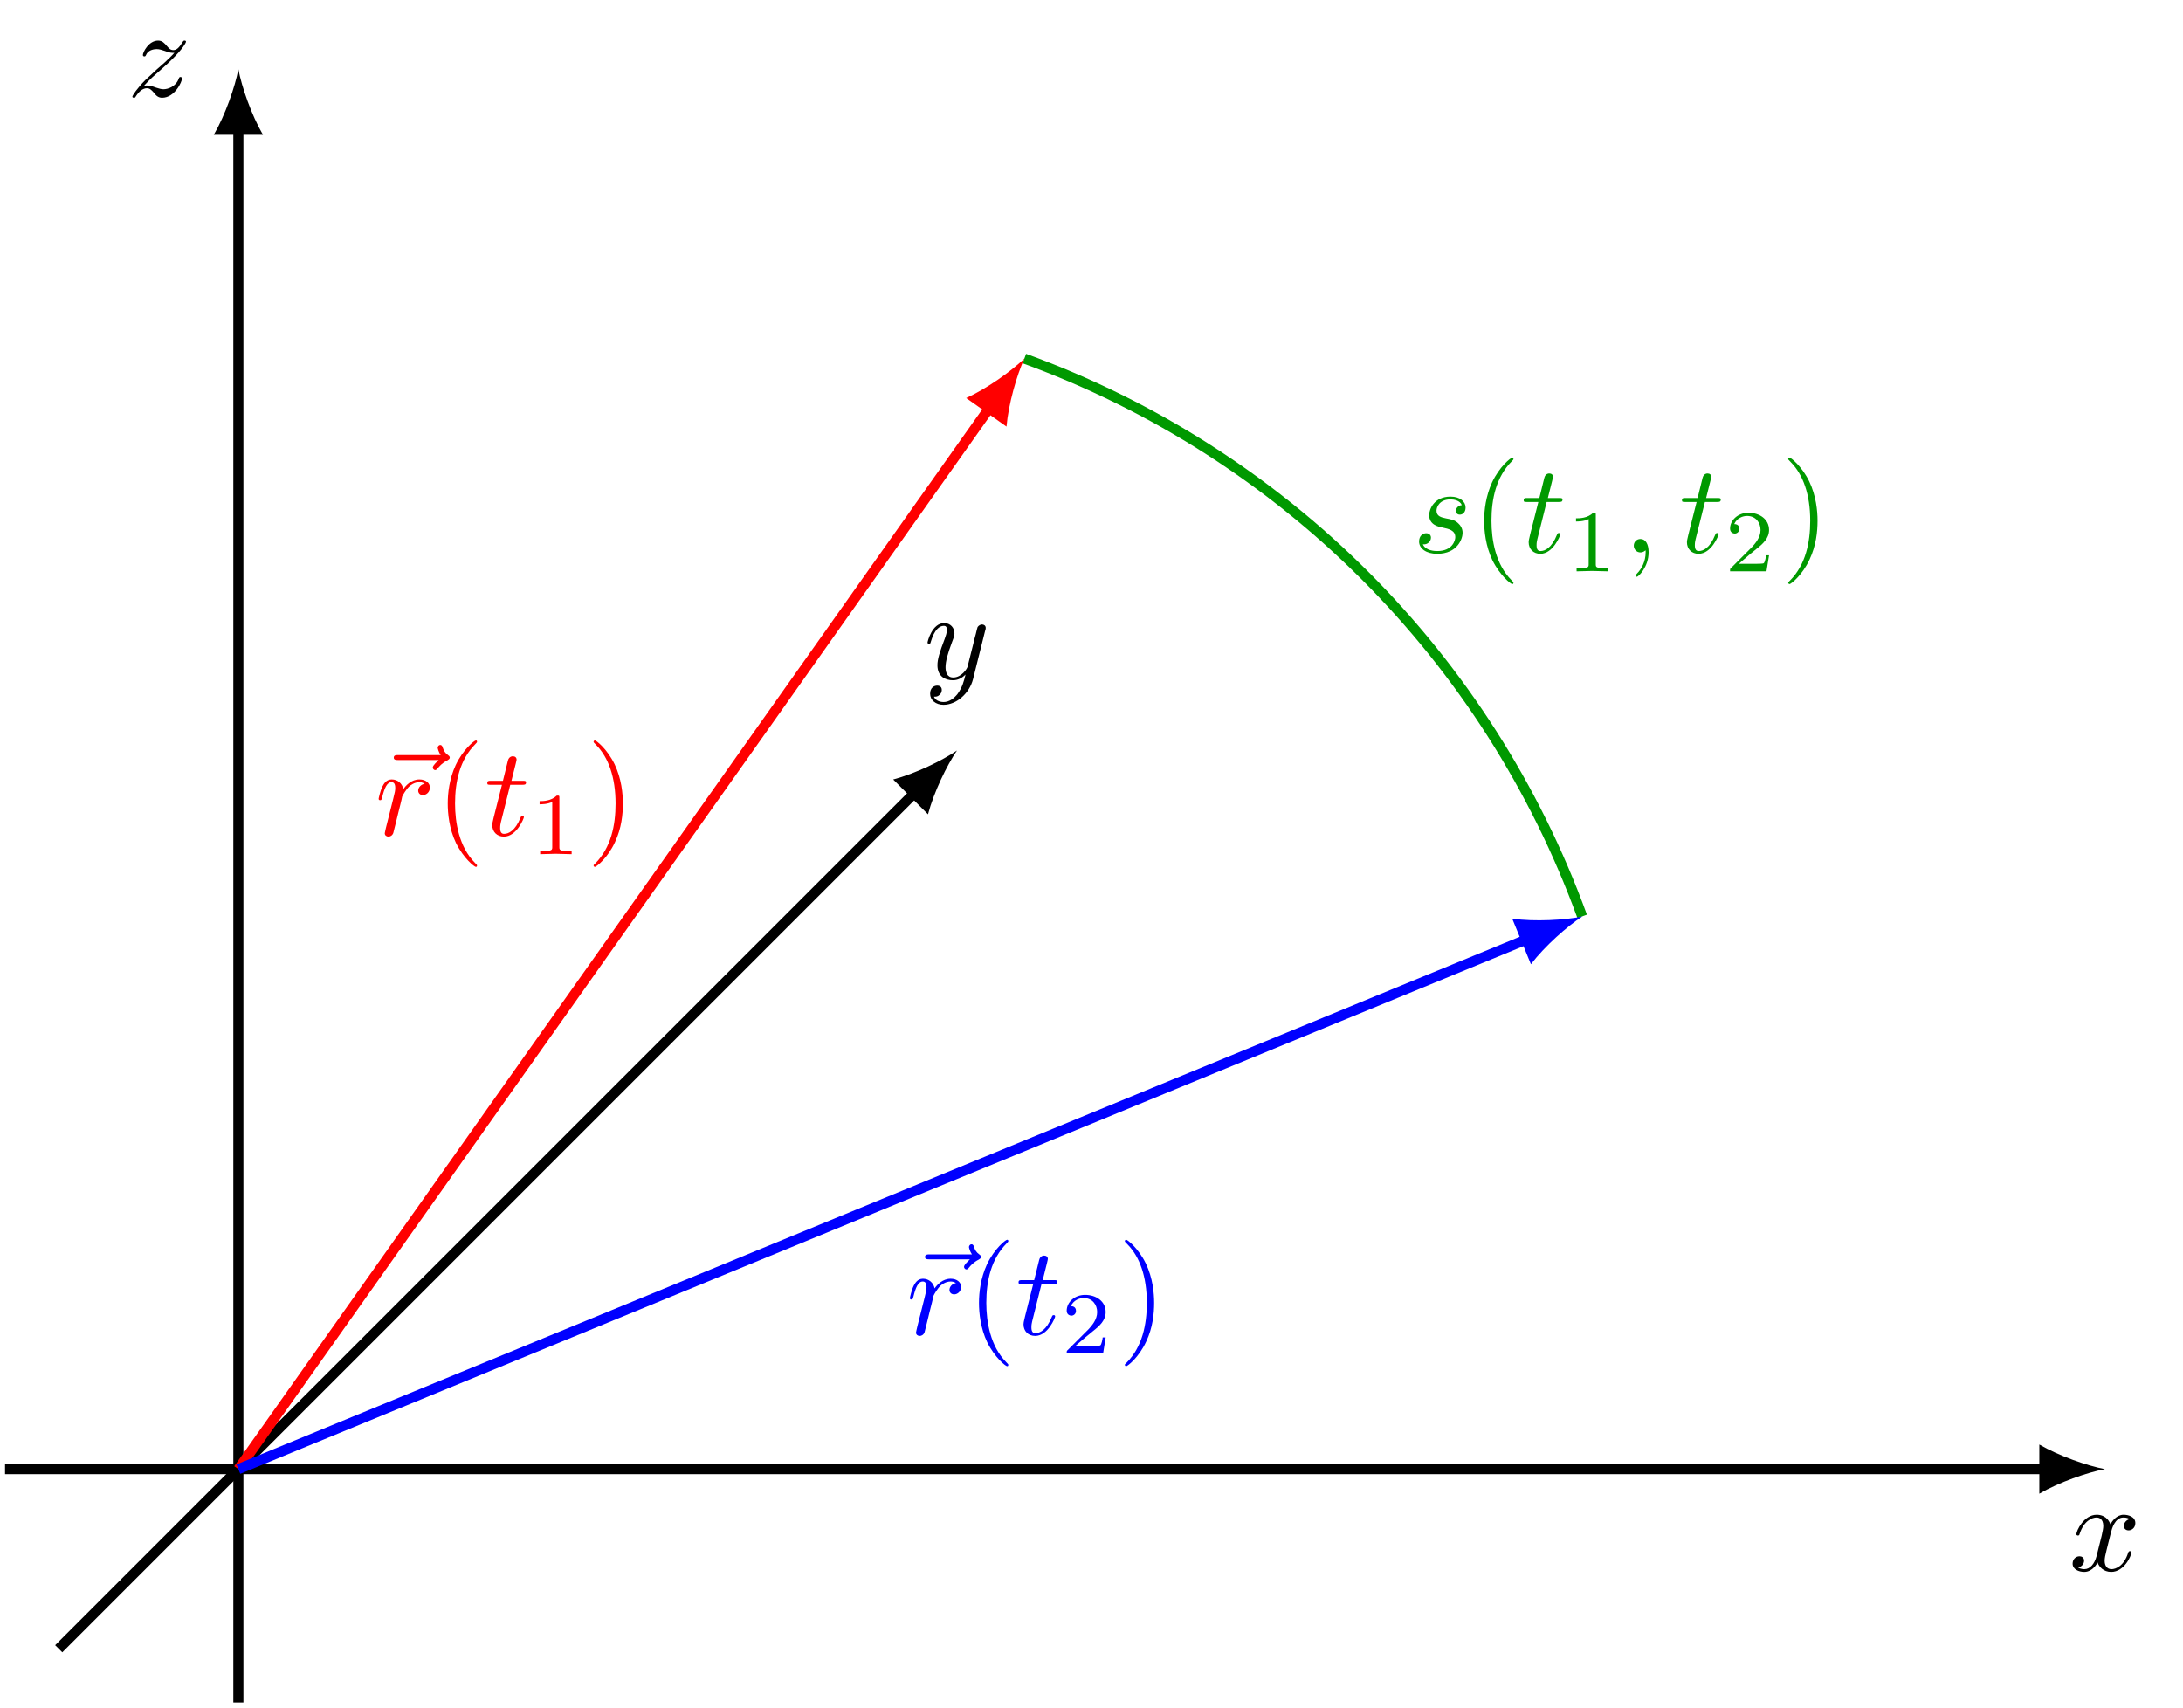
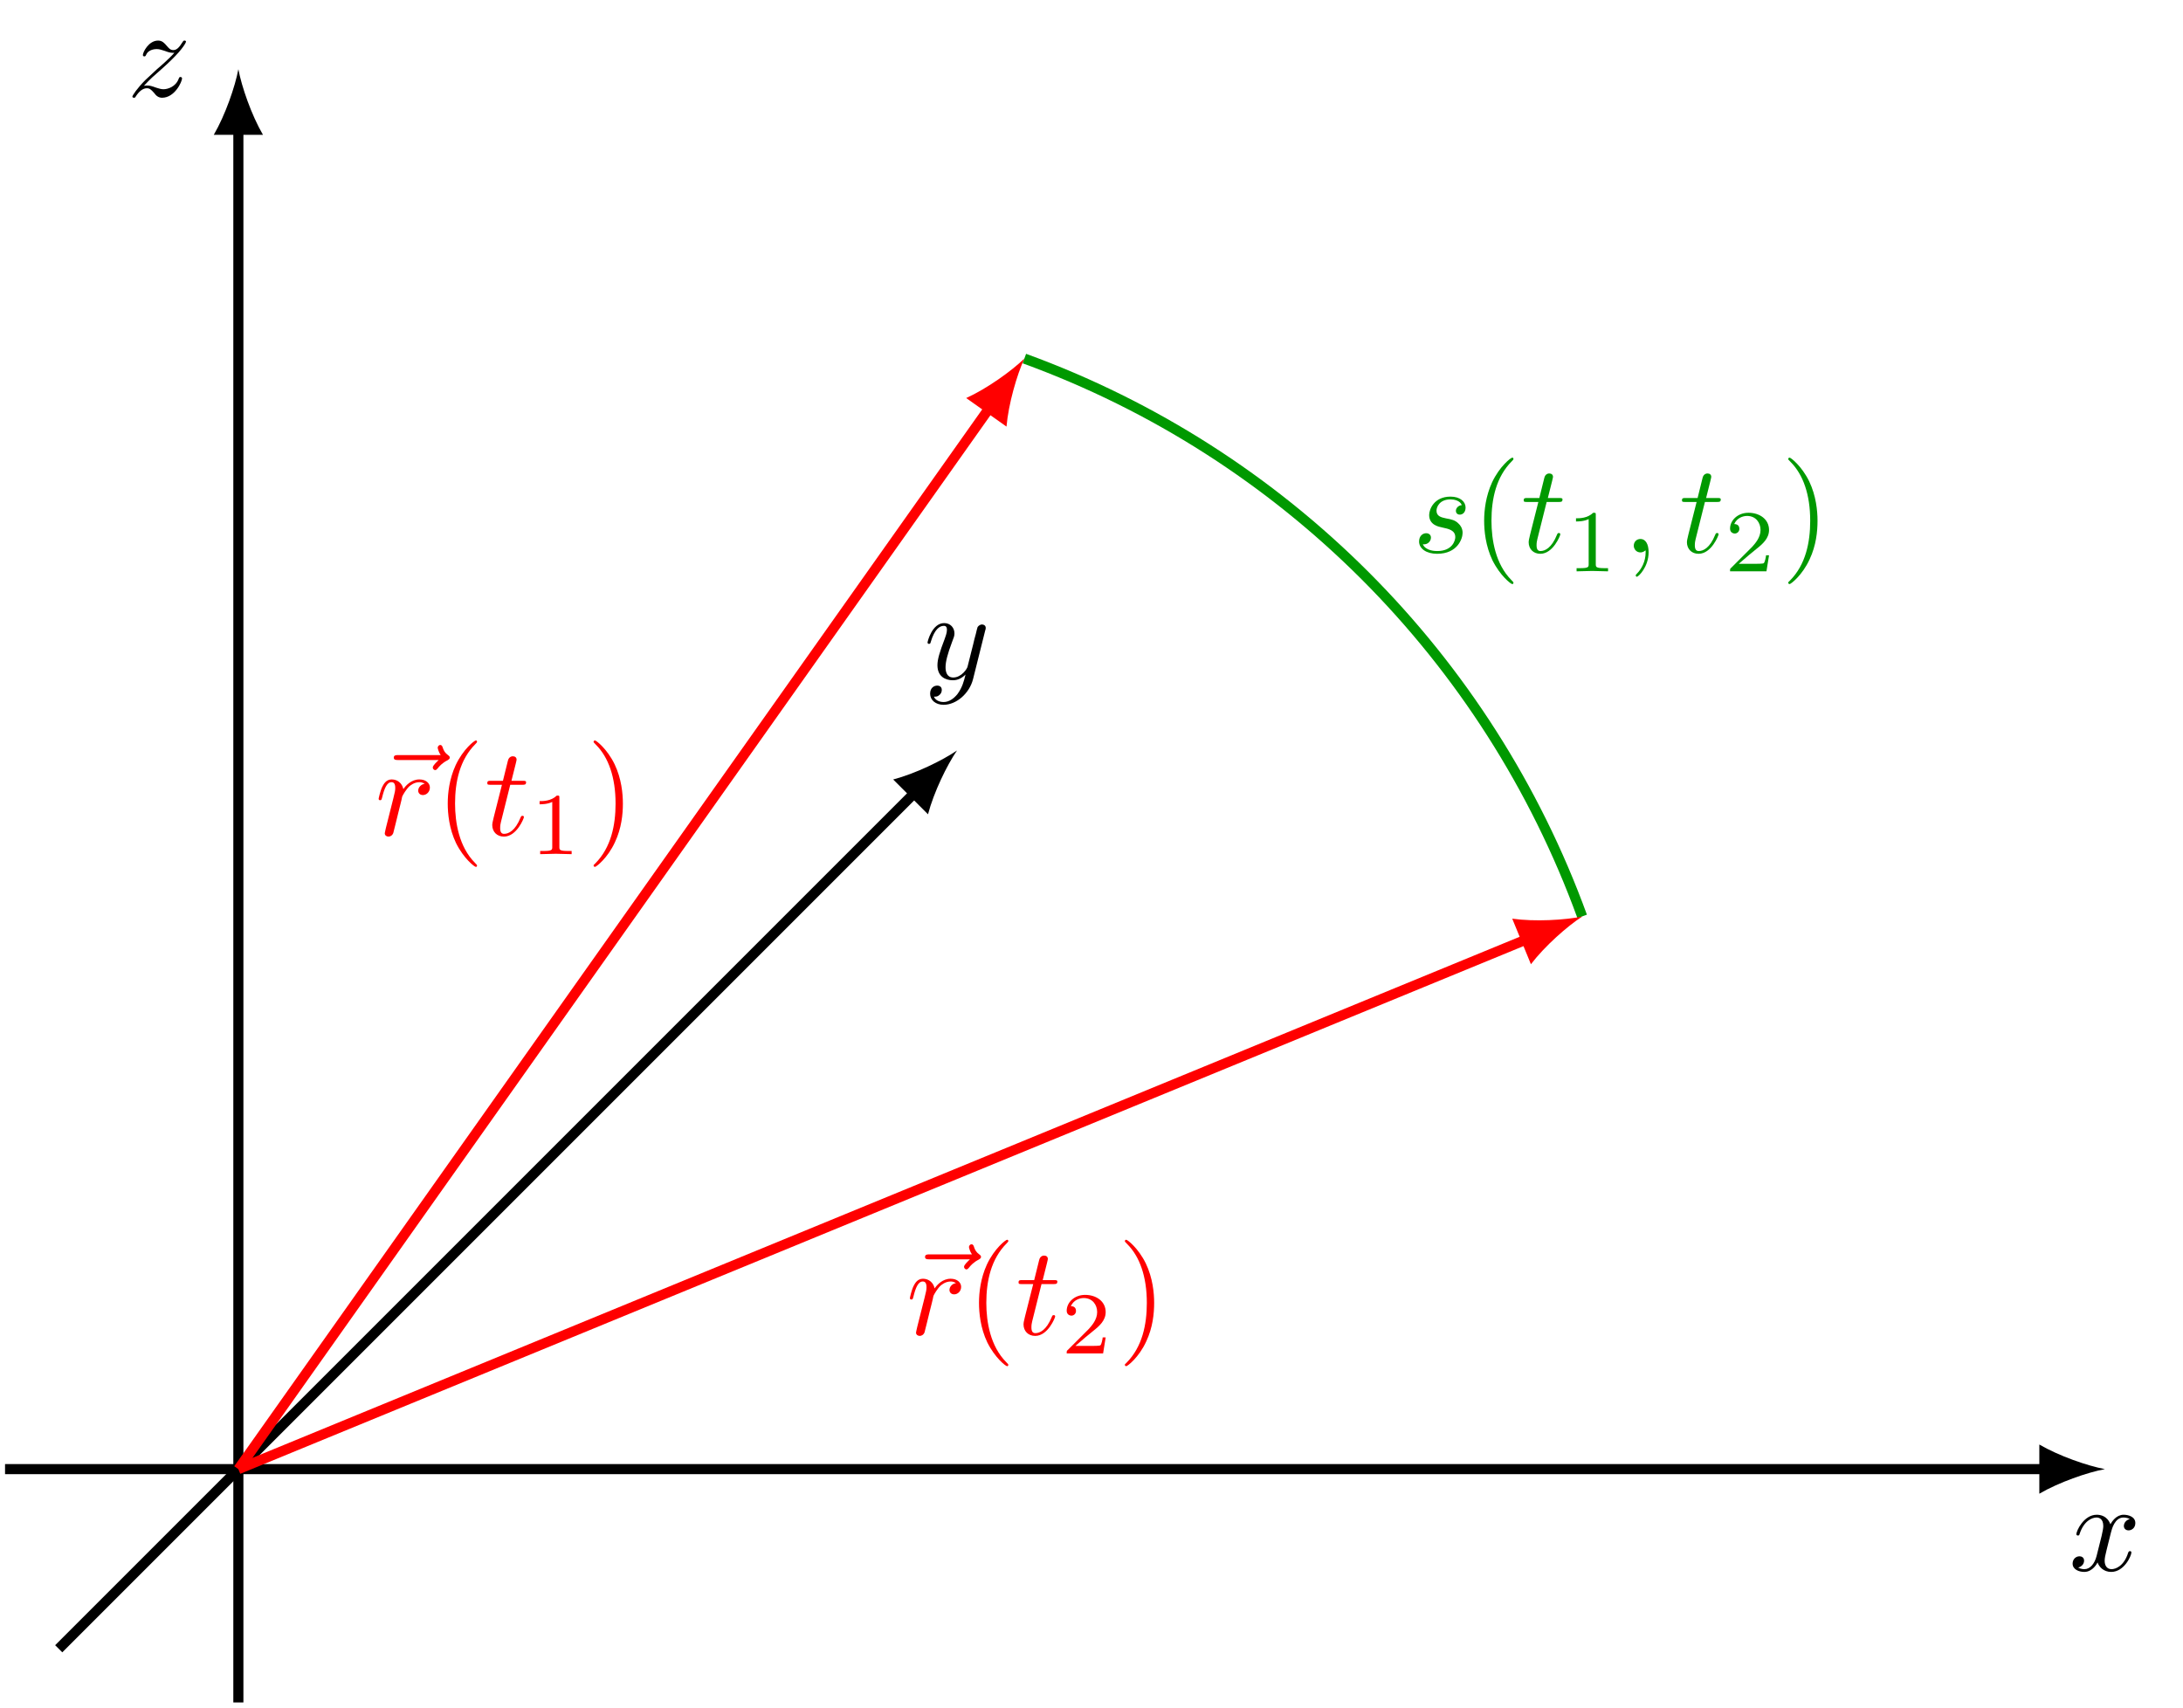
<svg xmlns="http://www.w3.org/2000/svg" xmlns:xlink="http://www.w3.org/1999/xlink" width="172.393pt" height="134.84pt" viewBox="0 0 172.393 134.84" version="1.1">
  <defs>
    <g>
      <symbol overflow="visible" id="glyph0-0">
        <path style="stroke:none;" d="" />
      </symbol>
      <symbol overflow="visible" id="glyph0-1">
        <path style="stroke:none;" d="M 3.328 -3.016 C 3.391 -3.266 3.625 -4.188 4.312 -4.188 C 4.359 -4.188 4.609 -4.188 4.812 -4.062 C 4.531 -4 4.344 -3.766 4.344 -3.516 C 4.344 -3.359 4.453 -3.172 4.719 -3.172 C 4.938 -3.172 5.25 -3.344 5.25 -3.75 C 5.25 -4.266 4.672 -4.406 4.328 -4.406 C 3.75 -4.406 3.406 -3.875 3.281 -3.656 C 3.031 -4.312 2.5 -4.406 2.203 -4.406 C 1.172 -4.406 0.594 -3.125 0.594 -2.875 C 0.594 -2.766 0.703 -2.766 0.719 -2.766 C 0.797 -2.766 0.828 -2.797 0.844 -2.875 C 1.188 -3.938 1.844 -4.188 2.188 -4.188 C 2.375 -4.188 2.719 -4.094 2.719 -3.516 C 2.719 -3.203 2.547 -2.547 2.188 -1.141 C 2.031 -0.531 1.672 -0.109 1.234 -0.109 C 1.172 -0.109 0.953 -0.109 0.734 -0.234 C 0.984 -0.297 1.203 -0.5 1.203 -0.781 C 1.203 -1.047 0.984 -1.125 0.844 -1.125 C 0.531 -1.125 0.297 -0.875 0.297 -0.547 C 0.297 -0.094 0.781 0.109 1.219 0.109 C 1.891 0.109 2.25 -0.594 2.266 -0.641 C 2.391 -0.281 2.75 0.109 3.344 0.109 C 4.375 0.109 4.938 -1.172 4.938 -1.422 C 4.938 -1.531 4.859 -1.531 4.828 -1.531 C 4.734 -1.531 4.719 -1.484 4.688 -1.422 C 4.359 -0.344 3.688 -0.109 3.375 -0.109 C 2.984 -0.109 2.828 -0.422 2.828 -0.766 C 2.828 -0.984 2.875 -1.203 2.984 -1.641 Z M 3.328 -3.016 " />
      </symbol>
      <symbol overflow="visible" id="glyph0-2">
        <path style="stroke:none;" d="M 1.328 -0.828 C 1.859 -1.406 2.156 -1.656 2.516 -1.969 C 2.516 -1.969 3.125 -2.5 3.484 -2.859 C 4.438 -3.781 4.656 -4.266 4.656 -4.312 C 4.656 -4.406 4.562 -4.406 4.547 -4.406 C 4.469 -4.406 4.453 -4.391 4.391 -4.297 C 4.094 -3.812 3.891 -3.656 3.656 -3.656 C 3.406 -3.656 3.297 -3.812 3.141 -3.984 C 2.953 -4.203 2.781 -4.406 2.453 -4.406 C 1.703 -4.406 1.25 -3.484 1.25 -3.266 C 1.25 -3.219 1.281 -3.156 1.359 -3.156 C 1.453 -3.156 1.469 -3.203 1.5 -3.266 C 1.688 -3.734 2.266 -3.734 2.344 -3.734 C 2.547 -3.734 2.734 -3.672 2.969 -3.594 C 3.375 -3.438 3.484 -3.438 3.734 -3.438 C 3.375 -3.016 2.547 -2.297 2.359 -2.141 L 1.453 -1.297 C 0.781 -0.625 0.422 -0.062 0.422 0.016 C 0.422 0.109 0.531 0.109 0.547 0.109 C 0.625 0.109 0.641 0.094 0.703 -0.016 C 0.938 -0.375 1.234 -0.641 1.562 -0.641 C 1.781 -0.641 1.891 -0.547 2.141 -0.266 C 2.297 -0.047 2.484 0.109 2.766 0.109 C 3.766 0.109 4.344 -1.156 4.344 -1.422 C 4.344 -1.469 4.297 -1.531 4.219 -1.531 C 4.125 -1.531 4.109 -1.469 4.078 -1.391 C 3.844 -0.75 3.203 -0.562 2.875 -0.562 C 2.688 -0.562 2.5 -0.625 2.297 -0.688 C 1.953 -0.812 1.797 -0.859 1.594 -0.859 C 1.578 -0.859 1.422 -0.859 1.328 -0.828 Z M 1.328 -0.828 " />
      </symbol>
      <symbol overflow="visible" id="glyph0-3">
        <path style="stroke:none;" d="M 4.844 -3.797 C 4.891 -3.938 4.891 -3.953 4.891 -4.031 C 4.891 -4.203 4.75 -4.297 4.594 -4.297 C 4.5 -4.297 4.344 -4.234 4.25 -4.094 C 4.234 -4.031 4.141 -3.734 4.109 -3.547 C 4.031 -3.297 3.969 -3.016 3.906 -2.75 L 3.453 -0.953 C 3.422 -0.812 2.984 -0.109 2.328 -0.109 C 1.828 -0.109 1.719 -0.547 1.719 -0.922 C 1.719 -1.375 1.891 -2 2.219 -2.875 C 2.375 -3.281 2.422 -3.391 2.422 -3.594 C 2.422 -4.031 2.109 -4.406 1.609 -4.406 C 0.656 -4.406 0.297 -2.953 0.297 -2.875 C 0.297 -2.766 0.391 -2.766 0.406 -2.766 C 0.516 -2.766 0.516 -2.797 0.562 -2.953 C 0.844 -3.891 1.234 -4.188 1.578 -4.188 C 1.656 -4.188 1.828 -4.188 1.828 -3.875 C 1.828 -3.625 1.719 -3.359 1.656 -3.172 C 1.25 -2.109 1.078 -1.547 1.078 -1.078 C 1.078 -0.188 1.703 0.109 2.297 0.109 C 2.688 0.109 3.016 -0.062 3.297 -0.344 C 3.172 0.172 3.047 0.672 2.656 1.203 C 2.391 1.531 2.016 1.828 1.562 1.828 C 1.422 1.828 0.969 1.797 0.797 1.406 C 0.953 1.406 1.094 1.406 1.219 1.281 C 1.328 1.203 1.422 1.062 1.422 0.875 C 1.422 0.562 1.156 0.531 1.062 0.531 C 0.828 0.531 0.5 0.688 0.5 1.172 C 0.5 1.672 0.938 2.047 1.562 2.047 C 2.578 2.047 3.609 1.141 3.891 0.016 Z M 4.844 -3.797 " />
      </symbol>
      <symbol overflow="visible" id="glyph0-4">
        <path style="stroke:none;" d="M 3.891 -3.734 C 3.625 -3.719 3.422 -3.5 3.422 -3.281 C 3.422 -3.141 3.516 -2.984 3.734 -2.984 C 3.953 -2.984 4.188 -3.156 4.188 -3.547 C 4.188 -4 3.766 -4.406 3 -4.406 C 1.688 -4.406 1.312 -3.391 1.312 -2.953 C 1.312 -2.172 2.047 -2.031 2.344 -1.969 C 2.859 -1.859 3.375 -1.75 3.375 -1.203 C 3.375 -0.953 3.156 -0.109 1.953 -0.109 C 1.812 -0.109 1.047 -0.109 0.812 -0.641 C 1.203 -0.594 1.453 -0.891 1.453 -1.172 C 1.453 -1.391 1.281 -1.516 1.078 -1.516 C 0.812 -1.516 0.516 -1.312 0.516 -0.859 C 0.516 -0.297 1.094 0.109 1.938 0.109 C 3.562 0.109 3.953 -1.094 3.953 -1.547 C 3.953 -1.906 3.766 -2.156 3.641 -2.266 C 3.375 -2.547 3.078 -2.609 2.641 -2.688 C 2.281 -2.766 1.891 -2.844 1.891 -3.297 C 1.891 -3.578 2.125 -4.188 3 -4.188 C 3.25 -4.188 3.75 -4.109 3.891 -3.734 Z M 3.891 -3.734 " />
      </symbol>
      <symbol overflow="visible" id="glyph0-5">
        <path style="stroke:none;" d="M 2.047 -3.984 L 2.984 -3.984 C 3.188 -3.984 3.297 -3.984 3.297 -4.188 C 3.297 -4.297 3.188 -4.297 3.016 -4.297 L 2.141 -4.297 C 2.5 -5.719 2.547 -5.906 2.547 -5.969 C 2.547 -6.141 2.422 -6.234 2.25 -6.234 C 2.219 -6.234 1.938 -6.234 1.859 -5.875 L 1.469 -4.297 L 0.531 -4.297 C 0.328 -4.297 0.234 -4.297 0.234 -4.109 C 0.234 -3.984 0.312 -3.984 0.516 -3.984 L 1.391 -3.984 C 0.672 -1.156 0.625 -0.984 0.625 -0.812 C 0.625 -0.266 1 0.109 1.547 0.109 C 2.562 0.109 3.125 -1.344 3.125 -1.422 C 3.125 -1.531 3.047 -1.531 3.016 -1.531 C 2.922 -1.531 2.906 -1.5 2.859 -1.391 C 2.438 -0.344 1.906 -0.109 1.562 -0.109 C 1.359 -0.109 1.25 -0.234 1.25 -0.562 C 1.25 -0.812 1.281 -0.875 1.312 -1.047 Z M 2.047 -3.984 " />
      </symbol>
      <symbol overflow="visible" id="glyph0-6">
        <path style="stroke:none;" d="M 2.031 -0.016 C 2.031 -0.672 1.781 -1.062 1.391 -1.062 C 1.062 -1.062 0.859 -0.812 0.859 -0.531 C 0.859 -0.266 1.062 0 1.391 0 C 1.5 0 1.641 -0.047 1.734 -0.125 C 1.766 -0.156 1.781 -0.156 1.781 -0.156 C 1.797 -0.156 1.797 -0.156 1.797 -0.016 C 1.797 0.734 1.453 1.328 1.125 1.656 C 1.016 1.766 1.016 1.781 1.016 1.812 C 1.016 1.891 1.062 1.922 1.109 1.922 C 1.219 1.922 2.031 1.156 2.031 -0.016 Z M 2.031 -0.016 " />
      </symbol>
      <symbol overflow="visible" id="glyph0-7">
        <path style="stroke:none;" d="M 5.359 -5.938 C 5.219 -5.797 4.891 -5.516 4.891 -5.344 C 4.891 -5.25 4.984 -5.141 5.078 -5.141 C 5.172 -5.141 5.219 -5.219 5.281 -5.281 C 5.391 -5.422 5.625 -5.703 6.062 -5.922 C 6.125 -5.969 6.234 -6.016 6.234 -6.125 C 6.234 -6.234 6.156 -6.281 6.094 -6.328 C 5.875 -6.484 5.766 -6.656 5.688 -6.891 C 5.656 -6.984 5.625 -7.125 5.484 -7.125 C 5.344 -7.125 5.281 -6.984 5.281 -6.906 C 5.281 -6.859 5.359 -6.547 5.516 -6.328 L 2.156 -6.328 C 2 -6.328 1.812 -6.328 1.812 -6.125 C 1.812 -5.938 2 -5.938 2.156 -5.938 Z M 5.359 -5.938 " />
      </symbol>
      <symbol overflow="visible" id="glyph0-8">
        <path style="stroke:none;" d="M 0.875 -0.594 C 0.844 -0.438 0.781 -0.203 0.781 -0.156 C 0.781 0.016 0.922 0.109 1.078 0.109 C 1.203 0.109 1.375 0.031 1.453 -0.172 C 1.469 -0.203 1.797 -1.562 1.844 -1.75 C 1.922 -2.078 2.109 -2.766 2.156 -3.047 C 2.203 -3.172 2.484 -3.641 2.719 -3.859 C 2.797 -3.922 3.094 -4.188 3.516 -4.188 C 3.781 -4.188 3.922 -4.062 3.938 -4.062 C 3.641 -4.016 3.422 -3.781 3.422 -3.516 C 3.422 -3.359 3.531 -3.172 3.797 -3.172 C 4.062 -3.172 4.344 -3.406 4.344 -3.766 C 4.344 -4.109 4.031 -4.406 3.516 -4.406 C 2.875 -4.406 2.438 -3.922 2.25 -3.641 C 2.156 -4.094 1.797 -4.406 1.328 -4.406 C 0.875 -4.406 0.688 -4.016 0.594 -3.844 C 0.422 -3.5 0.297 -2.906 0.297 -2.875 C 0.297 -2.766 0.391 -2.766 0.406 -2.766 C 0.516 -2.766 0.516 -2.781 0.578 -3 C 0.75 -3.703 0.953 -4.188 1.312 -4.188 C 1.469 -4.188 1.609 -4.109 1.609 -3.734 C 1.609 -3.516 1.578 -3.406 1.453 -2.891 Z M 0.875 -0.594 " />
      </symbol>
      <symbol overflow="visible" id="glyph1-0">
        <path style="stroke:none;" d="" />
      </symbol>
      <symbol overflow="visible" id="glyph1-1">
        <path style="stroke:none;" d="M 3.297 2.391 C 3.297 2.359 3.297 2.344 3.125 2.172 C 1.891 0.922 1.562 -0.969 1.562 -2.5 C 1.562 -4.234 1.938 -5.969 3.172 -7.203 C 3.297 -7.328 3.297 -7.344 3.297 -7.375 C 3.297 -7.453 3.266 -7.484 3.203 -7.484 C 3.094 -7.484 2.203 -6.797 1.609 -5.531 C 1.109 -4.438 0.984 -3.328 0.984 -2.5 C 0.984 -1.719 1.094 -0.516 1.641 0.625 C 2.25 1.844 3.094 2.5 3.203 2.5 C 3.266 2.5 3.297 2.469 3.297 2.391 Z M 3.297 2.391 " />
      </symbol>
      <symbol overflow="visible" id="glyph1-2">
        <path style="stroke:none;" d="M 2.875 -2.5 C 2.875 -3.266 2.766 -4.469 2.219 -5.609 C 1.625 -6.828 0.766 -7.484 0.672 -7.484 C 0.609 -7.484 0.562 -7.438 0.562 -7.375 C 0.562 -7.344 0.562 -7.328 0.75 -7.141 C 1.734 -6.156 2.297 -4.578 2.297 -2.5 C 2.297 -0.781 1.938 0.969 0.703 2.219 C 0.562 2.344 0.562 2.359 0.562 2.391 C 0.562 2.453 0.609 2.5 0.672 2.5 C 0.766 2.5 1.672 1.812 2.25 0.547 C 2.766 -0.547 2.875 -1.656 2.875 -2.5 Z M 2.875 -2.5 " />
      </symbol>
      <symbol overflow="visible" id="glyph2-0">
        <path style="stroke:none;" d="" />
      </symbol>
      <symbol overflow="visible" id="glyph2-1">
        <path style="stroke:none;" d="M 2.328 -4.438 C 2.328 -4.625 2.328 -4.625 2.125 -4.625 C 1.672 -4.188 1.047 -4.188 0.766 -4.188 L 0.766 -3.938 C 0.922 -3.938 1.391 -3.938 1.766 -4.125 L 1.766 -0.578 C 1.766 -0.344 1.766 -0.25 1.078 -0.25 L 0.812 -0.25 L 0.812 0 C 0.938 0 1.797 -0.031 2.047 -0.031 C 2.266 -0.031 3.141 0 3.297 0 L 3.297 -0.25 L 3.031 -0.25 C 2.328 -0.25 2.328 -0.344 2.328 -0.578 Z M 2.328 -4.438 " />
      </symbol>
      <symbol overflow="visible" id="glyph2-2">
        <path style="stroke:none;" d="M 3.516 -1.266 L 3.281 -1.266 C 3.266 -1.109 3.188 -0.703 3.094 -0.641 C 3.047 -0.594 2.516 -0.594 2.406 -0.594 L 1.125 -0.594 C 1.859 -1.234 2.109 -1.438 2.516 -1.766 C 3.031 -2.172 3.516 -2.609 3.516 -3.266 C 3.516 -4.109 2.781 -4.625 1.891 -4.625 C 1.031 -4.625 0.438 -4.016 0.438 -3.375 C 0.438 -3.031 0.734 -2.984 0.812 -2.984 C 0.969 -2.984 1.172 -3.109 1.172 -3.359 C 1.172 -3.484 1.125 -3.734 0.766 -3.734 C 0.984 -4.219 1.453 -4.375 1.781 -4.375 C 2.484 -4.375 2.844 -3.828 2.844 -3.266 C 2.844 -2.656 2.406 -2.188 2.188 -1.938 L 0.516 -0.266 C 0.438 -0.203 0.438 -0.188 0.438 0 L 3.312 0 Z M 3.516 -1.266 " />
      </symbol>
    </g>
    <clipPath id="clip1">
      <path d="M 18 9 L 20 9 L 20 134.84 L 18 134.84 Z M 18 9 " />
    </clipPath>
    <clipPath id="clip2">
      <path d="M 0 51 L 84 51 L 84 134.84 L 0 134.84 Z M 0 51 " />
    </clipPath>
  </defs>
  <g id="surface1">
    <path style="fill:none;stroke-width:0.797;stroke-linecap:butt;stroke-linejoin:miter;stroke:rgb(0%,0%,0%);stroke-opacity:1;stroke-miterlimit:10;" d="M -18.426 0 L 142.742 0 " transform="matrix(1,0,0,-1,18.824,116.016)" />
    <path style=" stroke:none;fill-rule:nonzero;fill:rgb(0%,0%,0%);fill-opacity:1;" d="M 166.227 116.016 C 164.848 115.758 162.602 114.98 161.047 114.074 L 161.047 117.957 C 162.602 117.051 164.848 116.273 166.227 116.016 " />
    <g style="fill:rgb(0%,0%,0%);fill-opacity:1;">
      <use xlink:href="#glyph0-1" x="163.379" y="124.025" />
    </g>
    <g clip-path="url(#clip1)" clip-rule="nonzero">
      <path style="fill:none;stroke-width:0.797;stroke-linecap:butt;stroke-linejoin:miter;stroke:rgb(0%,0%,0%);stroke-opacity:1;stroke-miterlimit:10;" d="M 0 -18.425 L 0 105.891 " transform="matrix(1,0,0,-1,18.824,116.016)" />
    </g>
    <path style=" stroke:none;fill-rule:nonzero;fill:rgb(0%,0%,0%);fill-opacity:1;" d="M 18.824 5.465 C 18.566 6.844 17.789 9.09 16.883 10.645 L 20.766 10.645 C 19.859 9.09 19.082 6.844 18.824 5.465 " />
    <g style="fill:rgb(0%,0%,0%);fill-opacity:1;">
      <use xlink:href="#glyph0-2" x="10.033" y="7.61" />
    </g>
    <g clip-path="url(#clip2)" clip-rule="nonzero">
      <path style="fill:none;stroke-width:0.797;stroke-linecap:butt;stroke-linejoin:miter;stroke:rgb(0%,0%,0%);stroke-opacity:1;stroke-miterlimit:10;" d="M -14.187 -14.187 L 53.453 53.453 " transform="matrix(1,0,0,-1,18.824,116.016)" />
    </g>
    <path style=" stroke:none;fill-rule:nonzero;fill:rgb(0%,0%,0%);fill-opacity:1;" d="M 75.574 59.266 C 74.414 60.059 72.277 61.098 70.535 61.555 L 73.285 64.305 C 73.742 62.562 74.781 60.426 75.574 59.266 " />
    <g style="fill:rgb(0%,0%,0%);fill-opacity:1;">
      <use xlink:href="#glyph0-3" x="72.952" y="53.611" />
    </g>
    <path style="fill:none;stroke-width:0.797;stroke-linecap:butt;stroke-linejoin:miter;stroke:rgb(0%,59.999%,0%);stroke-opacity:1;stroke-miterlimit:10;" d="M 62.071 87.7 C 82.539 80.25 98.668 64.118 106.121 43.649 " transform="matrix(1,0,0,-1,18.824,116.016)" />
    <g style="fill:rgb(0%,59.999%,0%);fill-opacity:1;">
      <use xlink:href="#glyph0-4" x="111.55" y="43.624" />
    </g>
    <g style="fill:rgb(0%,59.999%,0%);fill-opacity:1;">
      <use xlink:href="#glyph1-1" x="116.22" y="43.624" />
    </g>
    <g style="fill:rgb(0%,59.999%,0%);fill-opacity:1;">
      <use xlink:href="#glyph0-5" x="120.094" y="43.624" />
    </g>
    <g style="fill:rgb(0%,59.999%,0%);fill-opacity:1;">
      <use xlink:href="#glyph2-1" x="123.692" y="45.118" />
    </g>
    <g style="fill:rgb(0%,59.999%,0%);fill-opacity:1;">
      <use xlink:href="#glyph0-6" x="128.161" y="43.624" />
    </g>
    <g style="fill:rgb(0%,59.999%,0%);fill-opacity:1;">
      <use xlink:href="#glyph0-5" x="132.592" y="43.624" />
    </g>
    <g style="fill:rgb(0%,59.999%,0%);fill-opacity:1;">
      <use xlink:href="#glyph2-2" x="136.186" y="45.118" />
    </g>
    <g style="fill:rgb(0%,59.999%,0%);fill-opacity:1;">
      <use xlink:href="#glyph1-2" x="140.656" y="43.624" />
    </g>
    <path style="fill:none;stroke-width:0.797;stroke-linecap:butt;stroke-linejoin:miter;stroke:rgb(100%,0%,0%);stroke-opacity:1;stroke-miterlimit:10;" d="M 0 0 L 59.367 83.879 " transform="matrix(1,0,0,-1,18.824,116.016)" />
    <path style=" stroke:none;fill-rule:nonzero;fill:rgb(100%,0%,0%);fill-opacity:1;" d="M 80.895 28.316 C 79.883 29.297 77.945 30.688 76.301 31.434 L 79.484 33.688 C 79.641 31.887 80.305 29.598 80.895 28.316 " />
    <g style="fill:rgb(100%,0%,0%);fill-opacity:1;">
      <use xlink:href="#glyph0-7" x="29.285" y="65.957" />
    </g>
    <g style="fill:rgb(100%,0%,0%);fill-opacity:1;">
      <use xlink:href="#glyph0-8" x="29.604" y="65.957" />
    </g>
    <g style="fill:rgb(100%,0%,0%);fill-opacity:1;">
      <use xlink:href="#glyph1-1" x="34.374" y="65.957" />
    </g>
    <g style="fill:rgb(100%,0%,0%);fill-opacity:1;">
      <use xlink:href="#glyph0-5" x="38.248" y="65.957" />
    </g>
    <g style="fill:rgb(100%,0%,0%);fill-opacity:1;">
      <use xlink:href="#glyph2-1" x="41.846" y="67.452" />
    </g>
    <g style="fill:rgb(100%,0%,0%);fill-opacity:1;">
      <use xlink:href="#glyph1-2" x="46.315" y="65.957" />
    </g>
-     <path style="fill:none;stroke-width:0.797;stroke-linecap:butt;stroke-linejoin:miter;stroke:rgb(0%,0%,100%);stroke-opacity:1;stroke-miterlimit:10;" d="M 0 0 L 101.817 41.868 " transform="matrix(1,0,0,-1,18.824,116.016)" />
-     <path style=" stroke:none;fill-rule:nonzero;fill:rgb(0%,0%,100%);fill-opacity:1;" d="M 124.953 72.375 C 123.578 72.66 121.203 72.797 119.422 72.547 L 120.898 76.145 C 121.992 74.711 123.773 73.141 124.953 72.375 " />
-     <g style="fill:rgb(0%,0%,100%);fill-opacity:1;">
+     <path style="fill:none;stroke-width:0.797;stroke-linecap:butt;stroke-linejoin:miter;stroke:rgb(100%,0%,0%);stroke-opacity:1;stroke-miterlimit:10;" d="M 0 0 L 101.817 41.868 " transform="matrix(1,0,0,-1,18.824,116.016)" />
+     <path style=" stroke:none;fill-rule:nonzero;fill:rgb(100%,0%,0%);fill-opacity:1;" d="M 124.953 72.375 C 123.578 72.66 121.203 72.797 119.422 72.547 L 120.898 76.145 C 121.992 74.711 123.773 73.141 124.953 72.375 " />
+     <g style="fill:rgb(100%,0%,0%);fill-opacity:1;">
      <use xlink:href="#glyph0-7" x="71.239" y="105.387" />
    </g>
-     <g style="fill:rgb(0%,0%,100%);fill-opacity:1;">
+     <g style="fill:rgb(100%,0%,0%);fill-opacity:1;">
      <use xlink:href="#glyph0-8" x="71.558" y="105.387" />
    </g>
-     <g style="fill:rgb(0%,0%,100%);fill-opacity:1;">
+     <g style="fill:rgb(100%,0%,0%);fill-opacity:1;">
      <use xlink:href="#glyph1-1" x="76.328" y="105.387" />
    </g>
-     <g style="fill:rgb(0%,0%,100%);fill-opacity:1;">
+     <g style="fill:rgb(100%,0%,0%);fill-opacity:1;">
      <use xlink:href="#glyph0-5" x="80.202" y="105.387" />
    </g>
-     <g style="fill:rgb(0%,0%,100%);fill-opacity:1;">
+     <g style="fill:rgb(100%,0%,0%);fill-opacity:1;">
      <use xlink:href="#glyph2-2" x="83.8" y="106.881" />
    </g>
-     <g style="fill:rgb(0%,0%,100%);fill-opacity:1;">
+     <g style="fill:rgb(100%,0%,0%);fill-opacity:1;">
      <use xlink:href="#glyph1-2" x="88.269" y="105.387" />
    </g>
  </g>
</svg>
